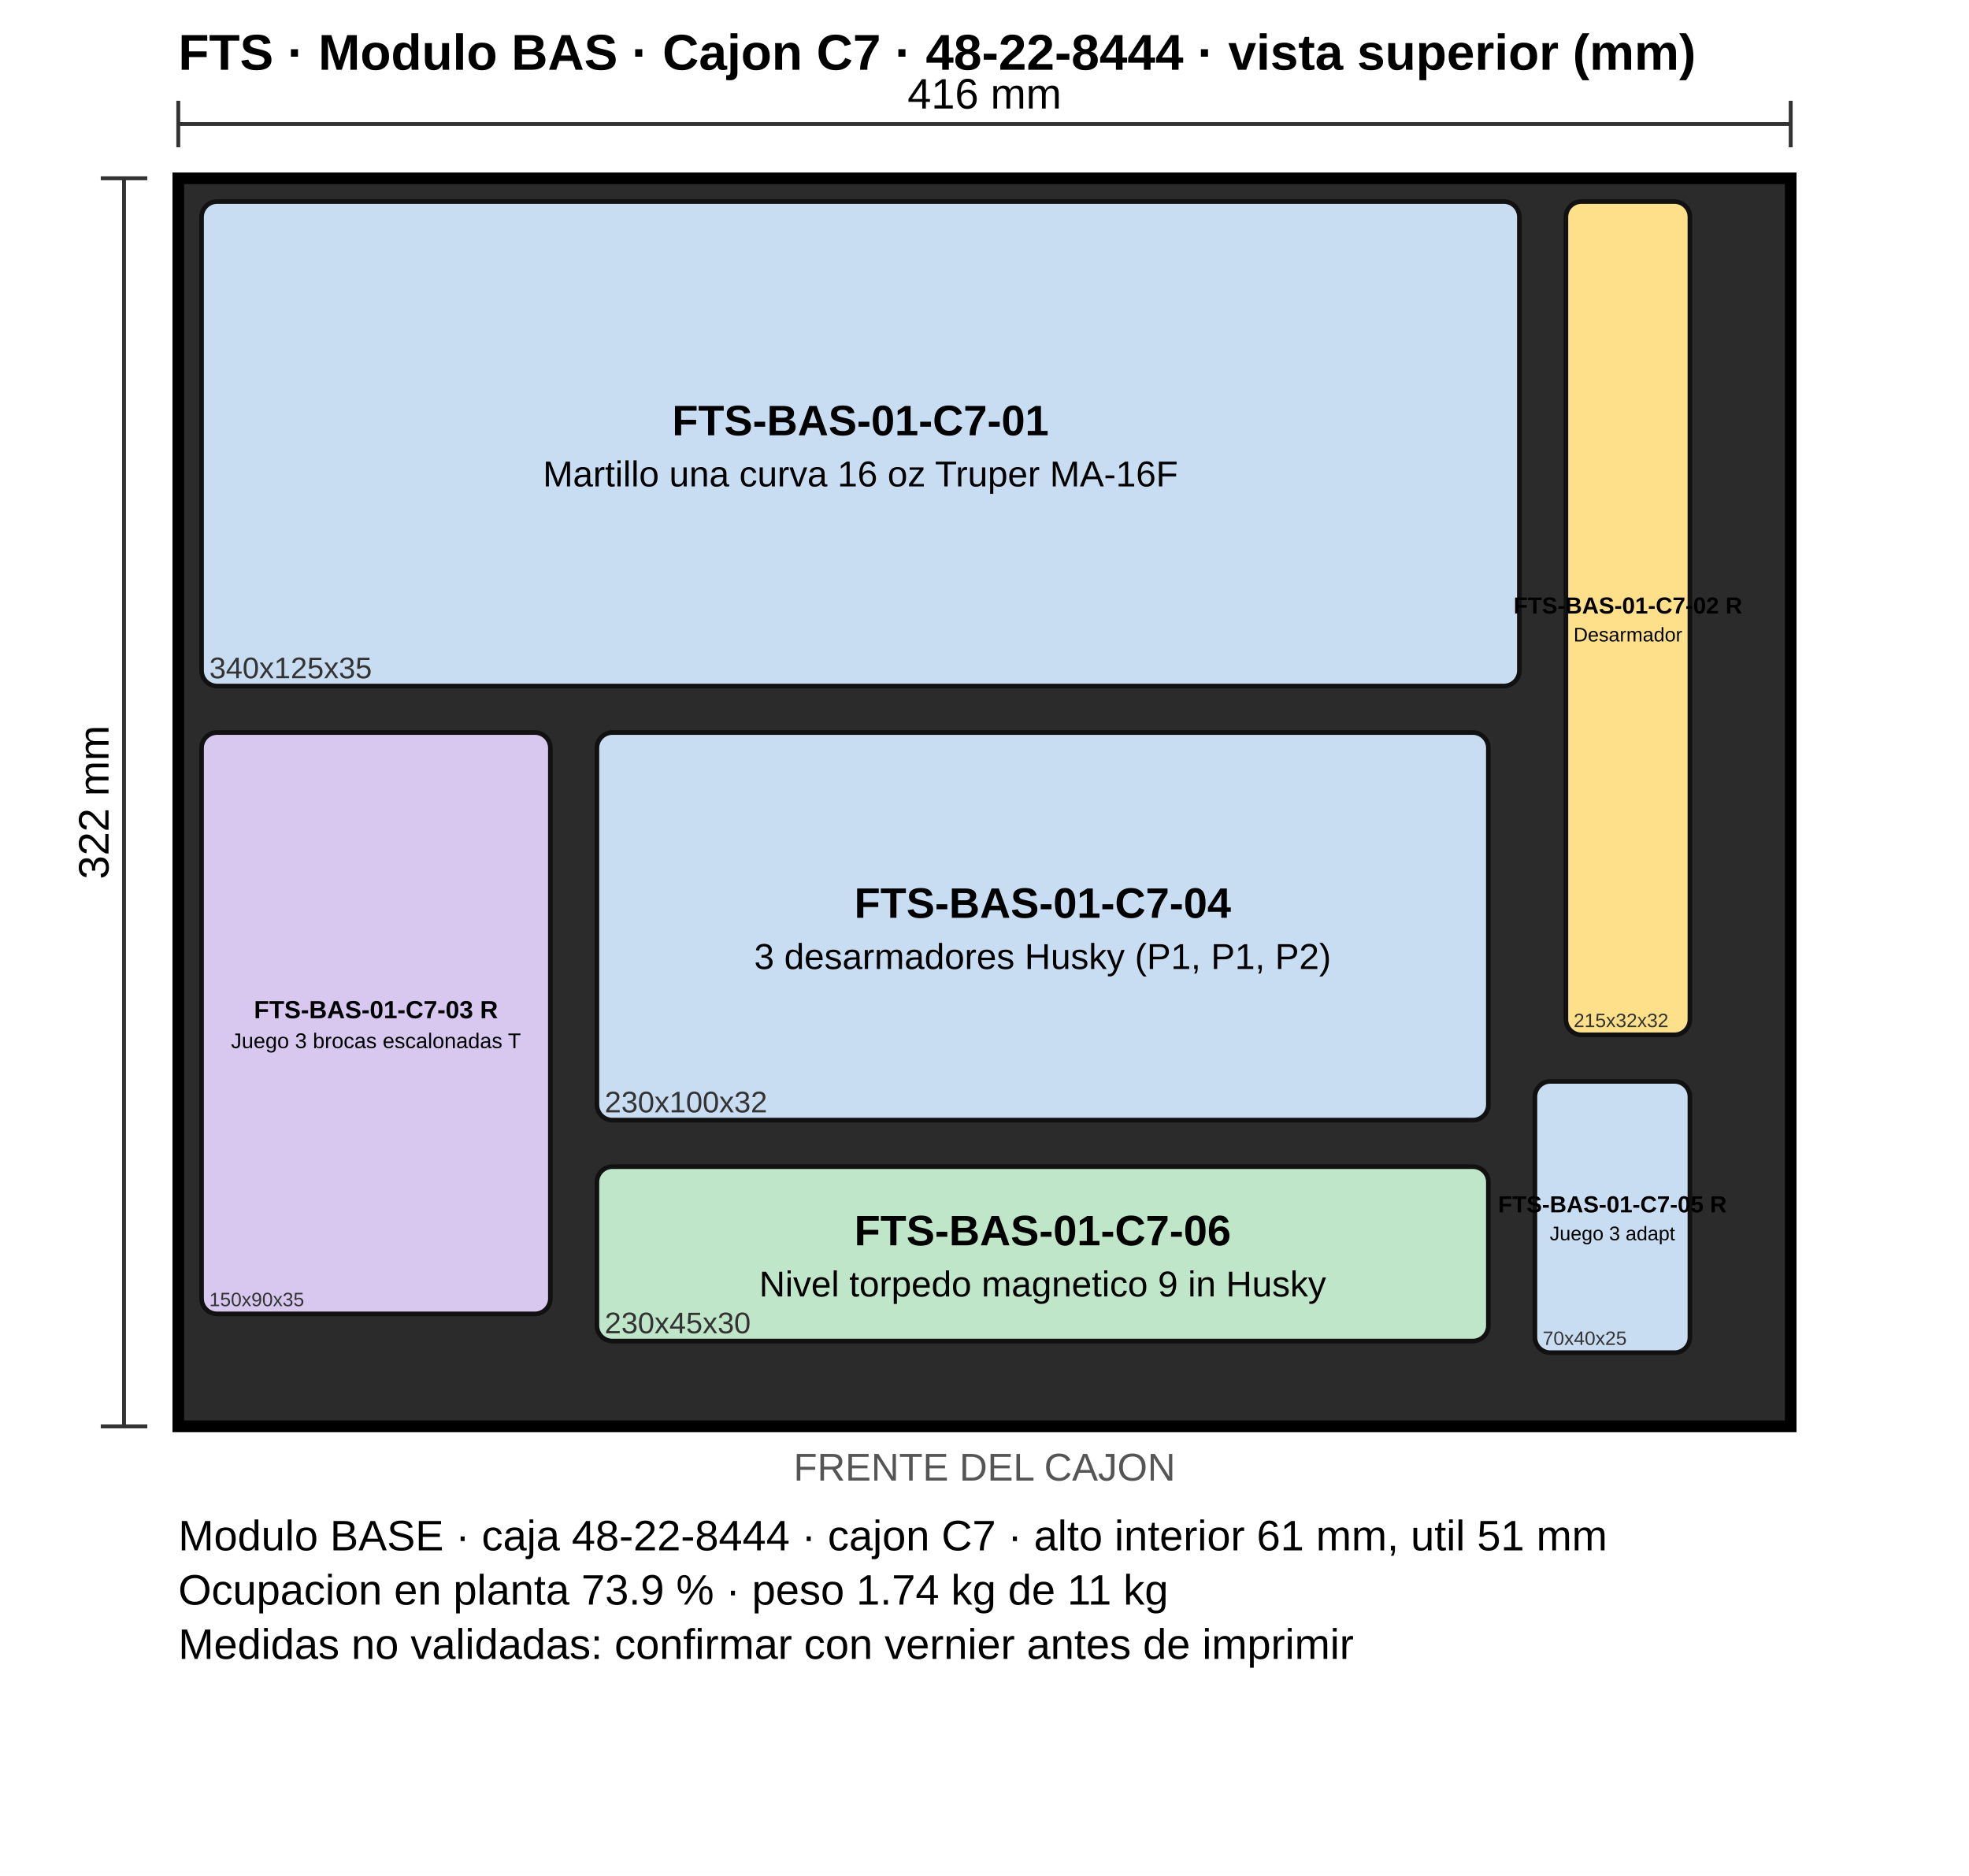
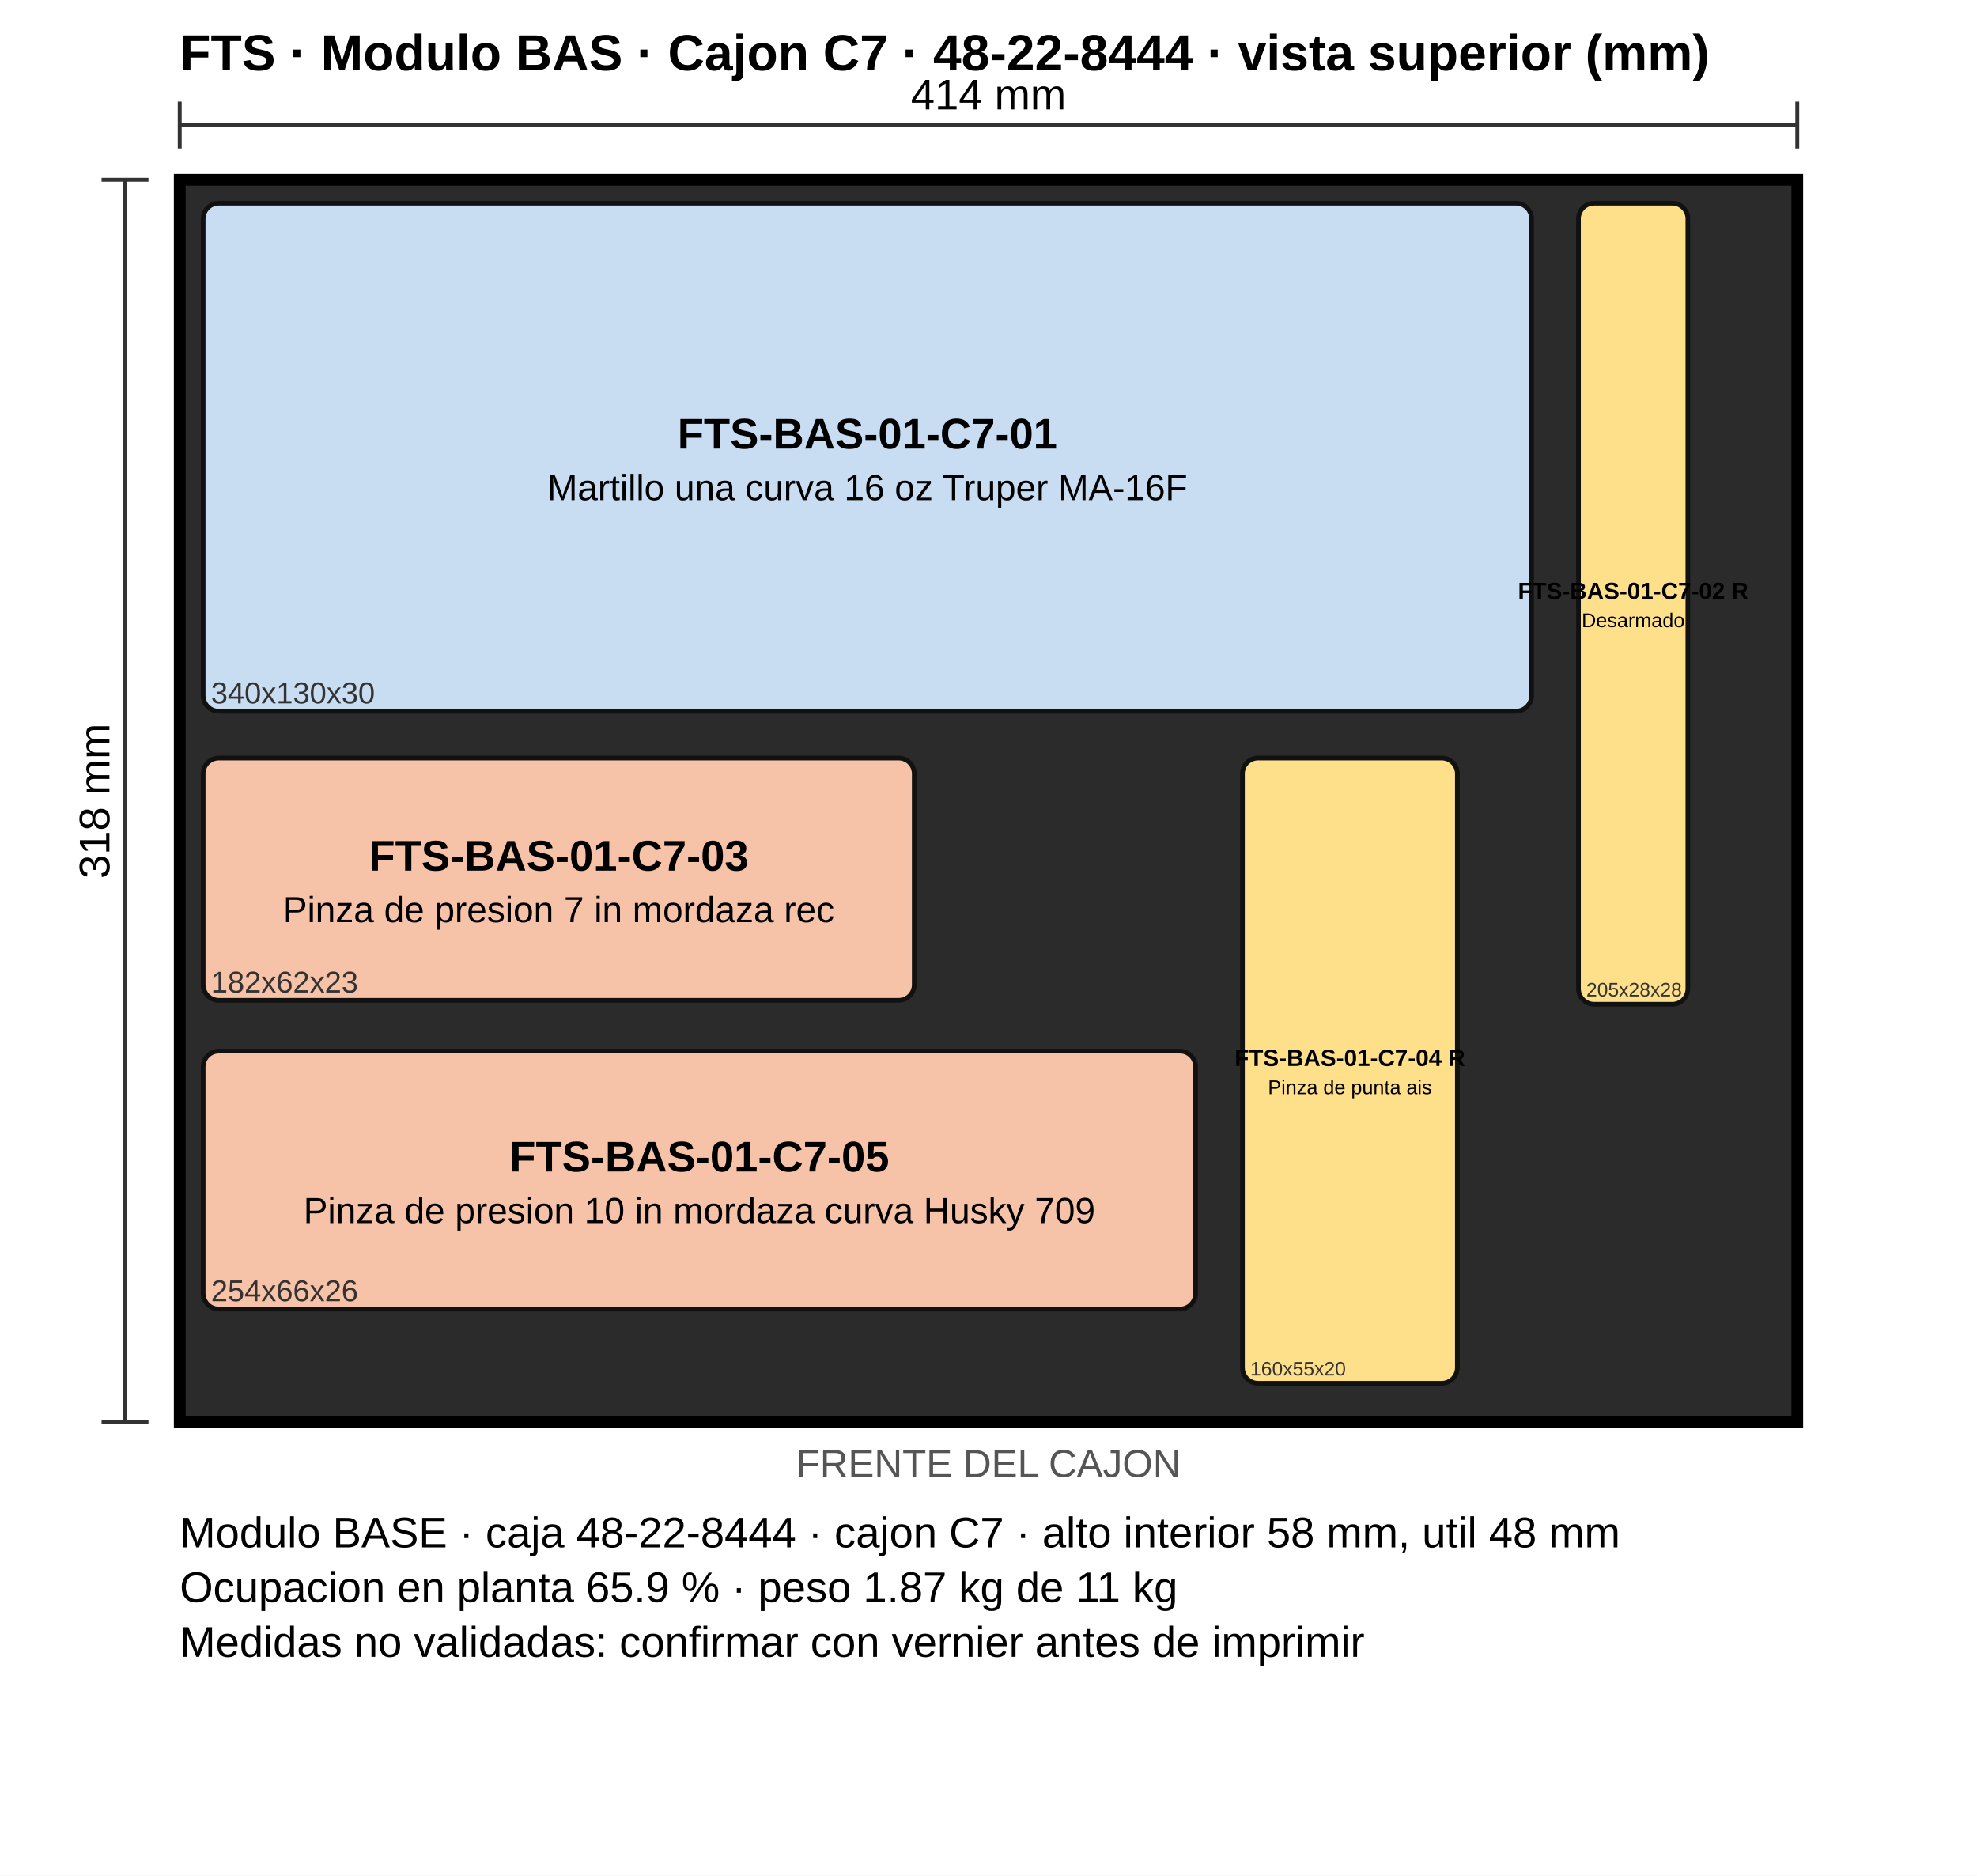
- <svg xmlns="http://www.w3.org/2000/svg" viewBox="0 0 508 484" width="813" font-family="Arial, sans-serif">
-   <rect x="0" y="0" width="508" height="484" fill="#ffffff" />
+ <svg xmlns="http://www.w3.org/2000/svg" viewBox="0 0 506 480" width="810" font-family="Arial, sans-serif">
+   <rect x="0" y="0" width="506" height="480" fill="#ffffff" />
  <text x="46" y="18" font-size="13" font-weight="bold">FTS · Modulo BAS · Cajon C7 · 48-22-8444 · vista superior (mm)</text>
-   <rect x="46" y="46" width="416" height="322" fill="#2b2b2b" stroke="#000" stroke-width="3" />
-   <line x1="46" y1="32" x2="462" y2="32" stroke="#333" stroke-width="1" />
+   <rect x="46" y="46" width="414" height="318" fill="#2b2b2b" stroke="#000" stroke-width="3" />
+   <line x1="46" y1="32" x2="460" y2="32" stroke="#333" stroke-width="1" />
  <line x1="46" y1="26" x2="46" y2="38" stroke="#333" />
-   <line x1="462" y1="26" x2="462" y2="38" stroke="#333" />
-   <text x="254.0" y="28" font-size="11" text-anchor="middle">416 mm</text>
-   <line x1="32" y1="46" x2="32" y2="368" stroke="#333" />
+   <line x1="460" y1="26" x2="460" y2="38" stroke="#333" />
+   <text x="253.0" y="28" font-size="11" text-anchor="middle">414 mm</text>
+   <line x1="32" y1="46" x2="32" y2="364" stroke="#333" />
  <line x1="26" y1="46" x2="38" y2="46" stroke="#333" />
-   <line x1="26" y1="368" x2="38" y2="368" stroke="#333" />
-   <text x="28" y="207.0" font-size="11" text-anchor="middle" transform="rotate(-90 28 207.0)">322 mm</text>
-   <text x="254.0" y="382" font-size="10" text-anchor="middle" fill="#555">FRENTE DEL CAJON</text>
-   <rect x="52" y="52" width="340" height="125" rx="4" fill="#C9DDF2" stroke="#111" stroke-width="1.2" />
-   <text x="222.0" y="112.3" font-size="11.0" text-anchor="middle" font-weight="bold">FTS-BAS-01-C7-01</text>
-   <text x="222.0" y="125.5" font-size="9.3" text-anchor="middle">Martillo una curva 16 oz Truper MA-16F</text>
-   <text x="54" y="175" font-size="7.7" fill="#333">340x125x35</text>
-   <rect x="404" y="52" width="32" height="215" rx="4" fill="#FFE08A" stroke="#111" stroke-width="1.2" />
-   <text x="420.0" y="158.3" font-size="6.0" text-anchor="middle" font-weight="bold">FTS-BAS-01-C7-02 R</text>
-   <text x="420.0" y="165.5" font-size="5.1" text-anchor="middle">Desarmador</text>
-   <text x="406" y="265" font-size="5.0" fill="#333">215x32x32</text>
-   <rect x="52" y="189" width="90" height="150" rx="4" fill="#D8C8F0" stroke="#111" stroke-width="1.2" />
-   <text x="97.0" y="262.714" font-size="6.4" text-anchor="middle" font-weight="bold">FTS-BAS-01-C7-03 R</text>
-   <text x="97.0" y="270.429" font-size="5.5" text-anchor="middle">Juego 3 brocas escalonadas T</text>
-   <text x="54" y="337" font-size="5.0" fill="#333">150x90x35</text>
-   <rect x="154" y="189" width="230" height="100" rx="4" fill="#C9DDF2" stroke="#111" stroke-width="1.2" />
-   <text x="269.0" y="236.8" font-size="11.0" text-anchor="middle" font-weight="bold">FTS-BAS-01-C7-04</text>
-   <text x="269.0" y="250.0" font-size="9.3" text-anchor="middle">3 desarmadores Husky (P1, P1, P2)</text>
-   <text x="156" y="287" font-size="7.7" fill="#333">230x100x32</text>
-   <rect x="396" y="279" width="40" height="70" rx="4" fill="#C9DDF2" stroke="#111" stroke-width="1.2" />
-   <text x="416.0" y="312.8" font-size="6.0" text-anchor="middle" font-weight="bold">FTS-BAS-01-C7-05 R</text>
-   <text x="416.0" y="320.0" font-size="5.1" text-anchor="middle">Juego 3 adapt</text>
-   <text x="398" y="347" font-size="5.0" fill="#333">70x40x25</text>
-   <rect x="154" y="301" width="230" height="45" rx="4" fill="#BFE6C8" stroke="#111" stroke-width="1.2" />
-   <text x="269.0" y="321.3" font-size="11.0" text-anchor="middle" font-weight="bold">FTS-BAS-01-C7-06</text>
-   <text x="269.0" y="334.5" font-size="9.3" text-anchor="middle">Nivel torpedo magnetico 9 in Husky</text>
-   <text x="156" y="344" font-size="7.7" fill="#333">230x45x30</text>
-   <text x="46" y="400" font-size="11" fill="#000">Modulo BASE · caja 48-22-8444 · cajon C7 · alto interior 61 mm, util 51 mm</text>
-   <text x="46" y="414" font-size="11" fill="#000">Ocupacion en planta 73.9 % · peso 1.74 kg de 11 kg</text>
-   <text x="46" y="428" font-size="11" fill="#000">Medidas no validadas: confirmar con vernier antes de imprimir</text>
+   <line x1="26" y1="364" x2="38" y2="364" stroke="#333" />
+   <text x="28" y="205.0" font-size="11" text-anchor="middle" transform="rotate(-90 28 205.0)">318 mm</text>
+   <text x="253.0" y="378" font-size="10" text-anchor="middle" fill="#555">FRENTE DEL CAJON</text>
+   <rect x="52" y="52" width="340" height="130" rx="4" fill="#C9DDF2" stroke="#111" stroke-width="1.2" />
+   <text x="222.0" y="114.8" font-size="11.0" text-anchor="middle" font-weight="bold">FTS-BAS-01-C7-01</text>
+   <text x="222.0" y="128.0" font-size="9.3" text-anchor="middle">Martillo una curva 16 oz Truper MA-16F</text>
+   <text x="54" y="180" font-size="7.7" fill="#333">340x130x30</text>
+   <rect x="404" y="52" width="28" height="205" rx="4" fill="#FFE08A" stroke="#111" stroke-width="1.2" />
+   <text x="418.0" y="153.3" font-size="6.0" text-anchor="middle" font-weight="bold">FTS-BAS-01-C7-02 R</text>
+   <text x="418.0" y="160.5" font-size="5.1" text-anchor="middle">Desarmado</text>
+   <text x="406" y="255" font-size="5.0" fill="#333">205x28x28</text>
+   <rect x="52" y="194" width="182" height="62" rx="4" fill="#F6C2A8" stroke="#111" stroke-width="1.2" />
+   <text x="143.0" y="222.8" font-size="11.0" text-anchor="middle" font-weight="bold">FTS-BAS-01-C7-03</text>
+   <text x="143.0" y="236.0" font-size="9.3" text-anchor="middle">Pinza de presion 7 in mordaza rec</text>
+   <text x="54" y="254" font-size="7.7" fill="#333">182x62x23</text>
+   <rect x="318" y="194" width="55" height="160" rx="4" fill="#FFE08A" stroke="#111" stroke-width="1.2" />
+   <text x="345.5" y="272.8" font-size="6.0" text-anchor="middle" font-weight="bold">FTS-BAS-01-C7-04 R</text>
+   <text x="345.5" y="280.0" font-size="5.1" text-anchor="middle">Pinza de punta ais</text>
+   <text x="320" y="352" font-size="5.0" fill="#333">160x55x20</text>
+   <rect x="52" y="269" width="254" height="66" rx="4" fill="#F6C2A8" stroke="#111" stroke-width="1.2" />
+   <text x="179.0" y="299.8" font-size="11.0" text-anchor="middle" font-weight="bold">FTS-BAS-01-C7-05</text>
+   <text x="179.0" y="313.0" font-size="9.3" text-anchor="middle">Pinza de presion 10 in mordaza curva Husky 709</text>
+   <text x="54" y="333" font-size="7.7" fill="#333">254x66x26</text>
+   <text x="46" y="396" font-size="11" fill="#000">Modulo BASE · caja 48-22-8444 · cajon C7 · alto interior 58 mm, util 48 mm</text>
+   <text x="46" y="410" font-size="11" fill="#000">Ocupacion en planta 65.9 % · peso 1.87 kg de 11 kg</text>
+   <text x="46" y="424" font-size="11" fill="#000">Medidas no validadas: confirmar con vernier antes de imprimir</text>
</svg>
